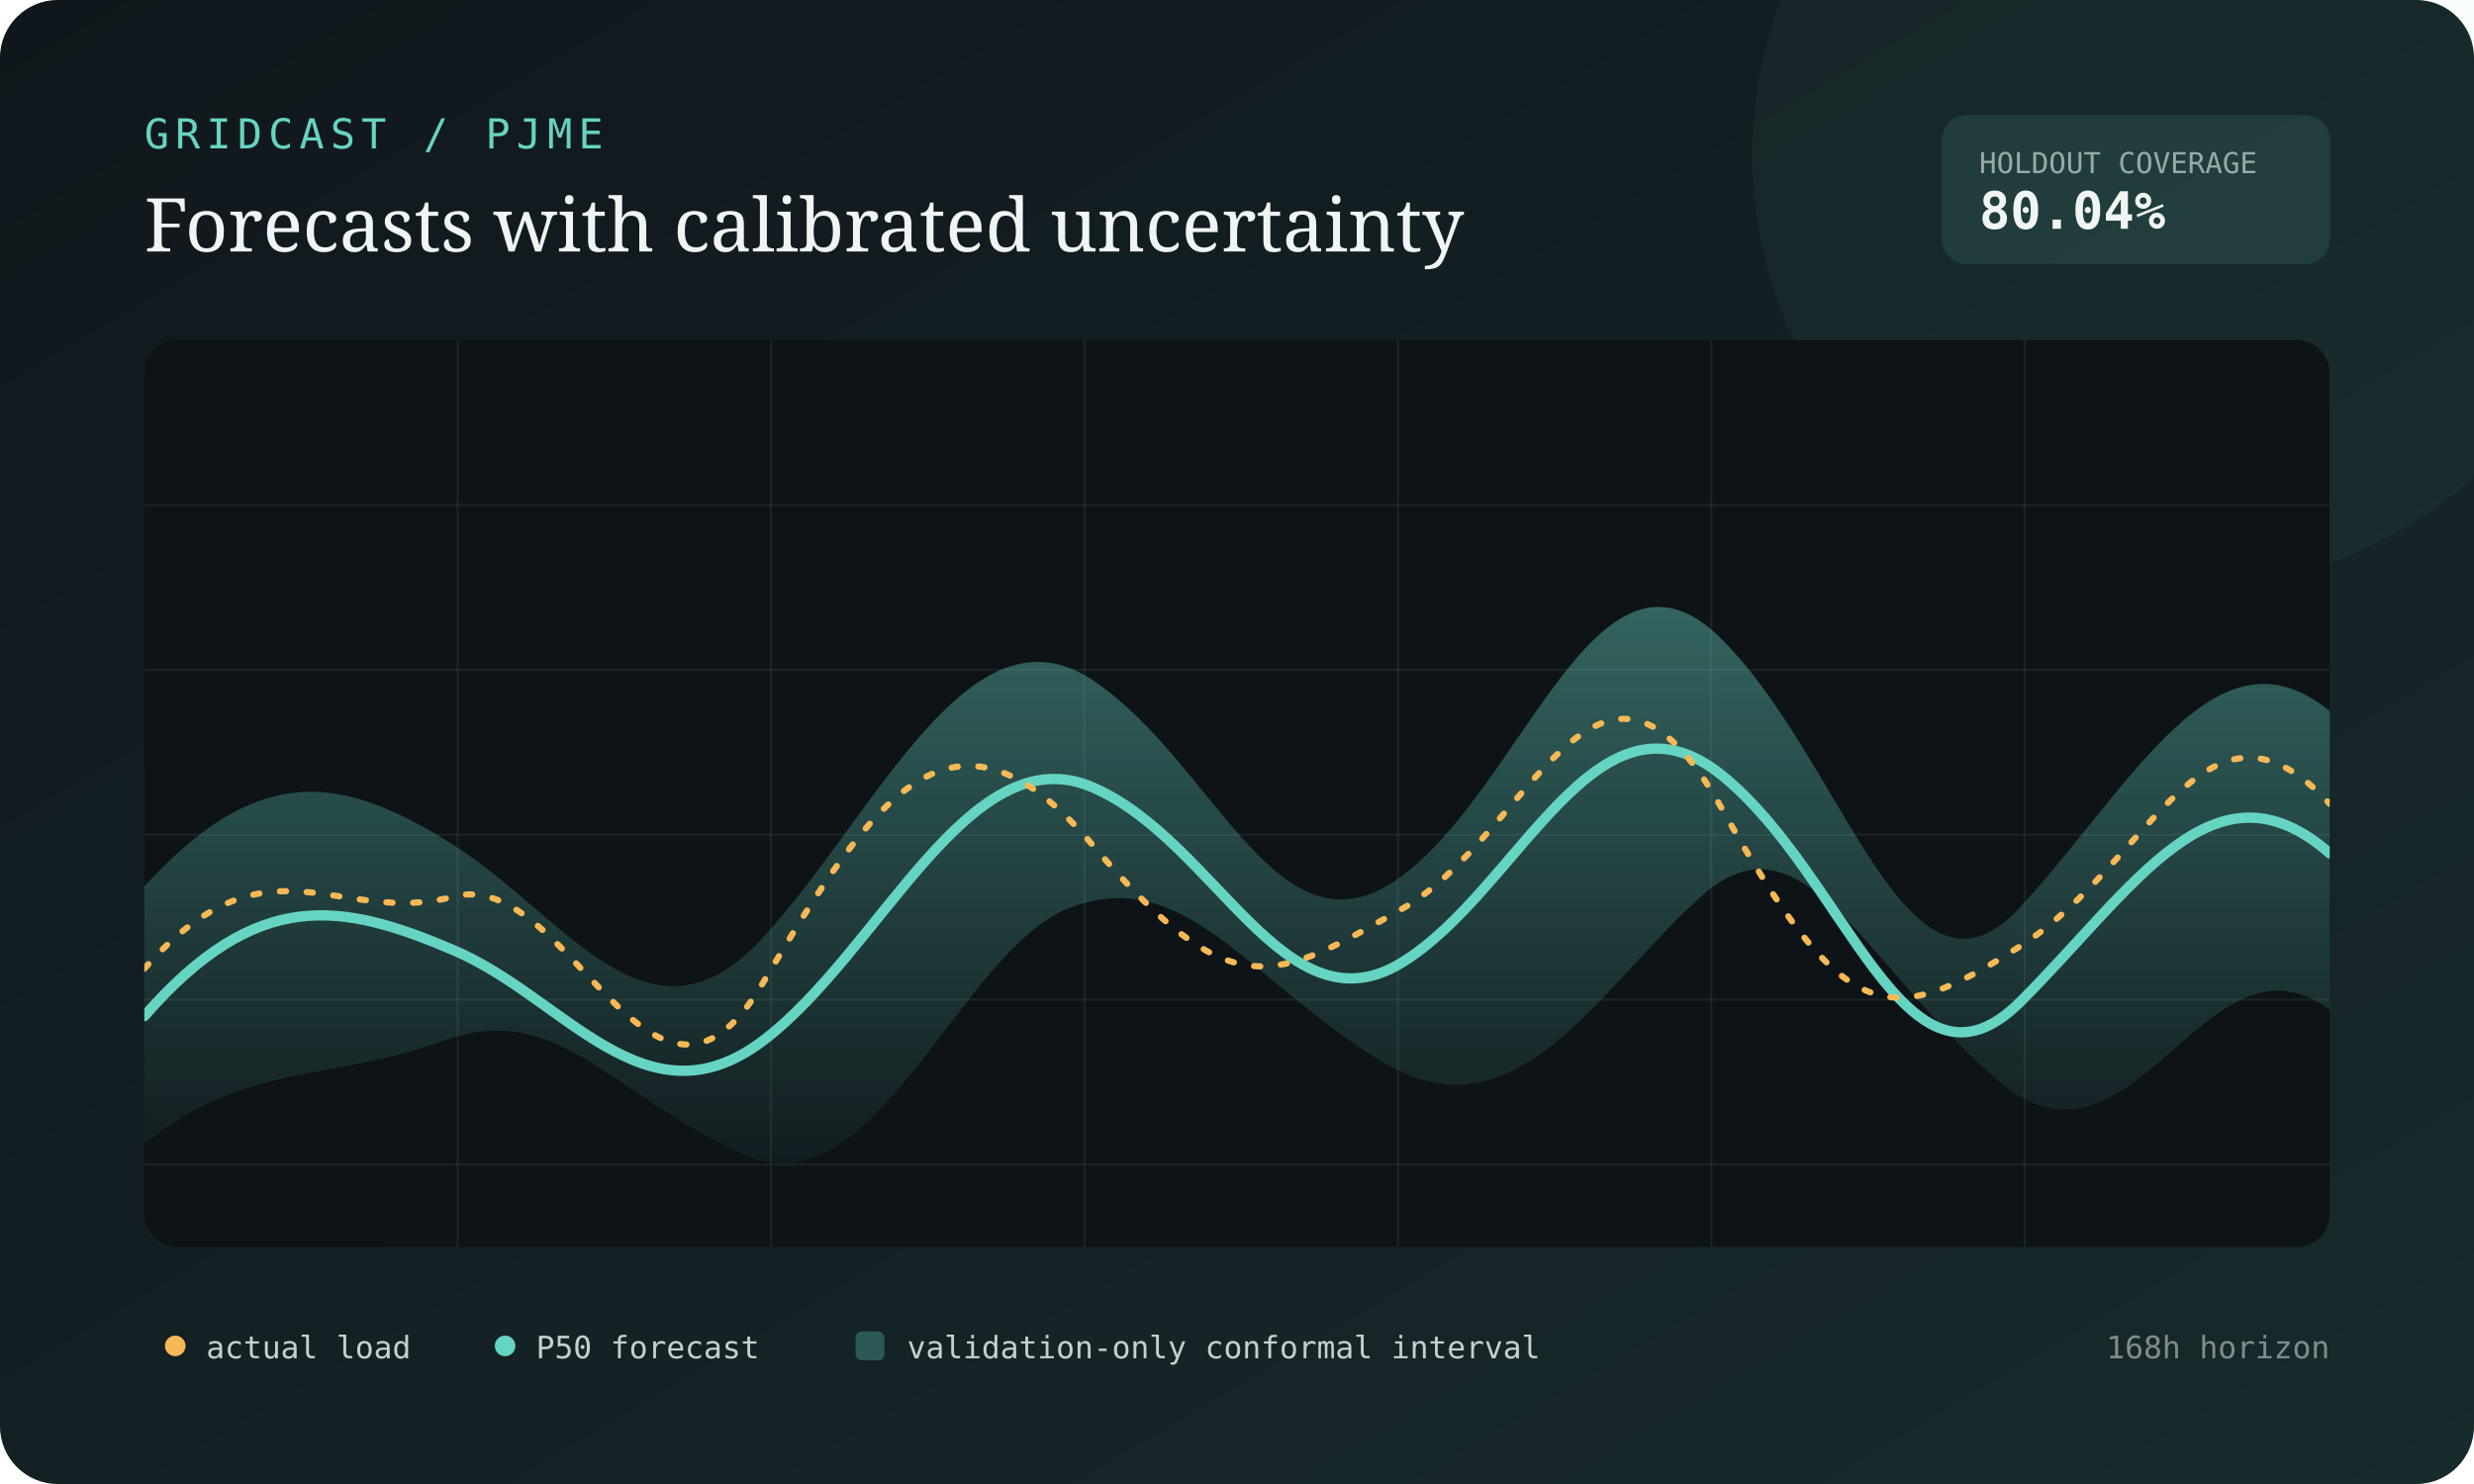
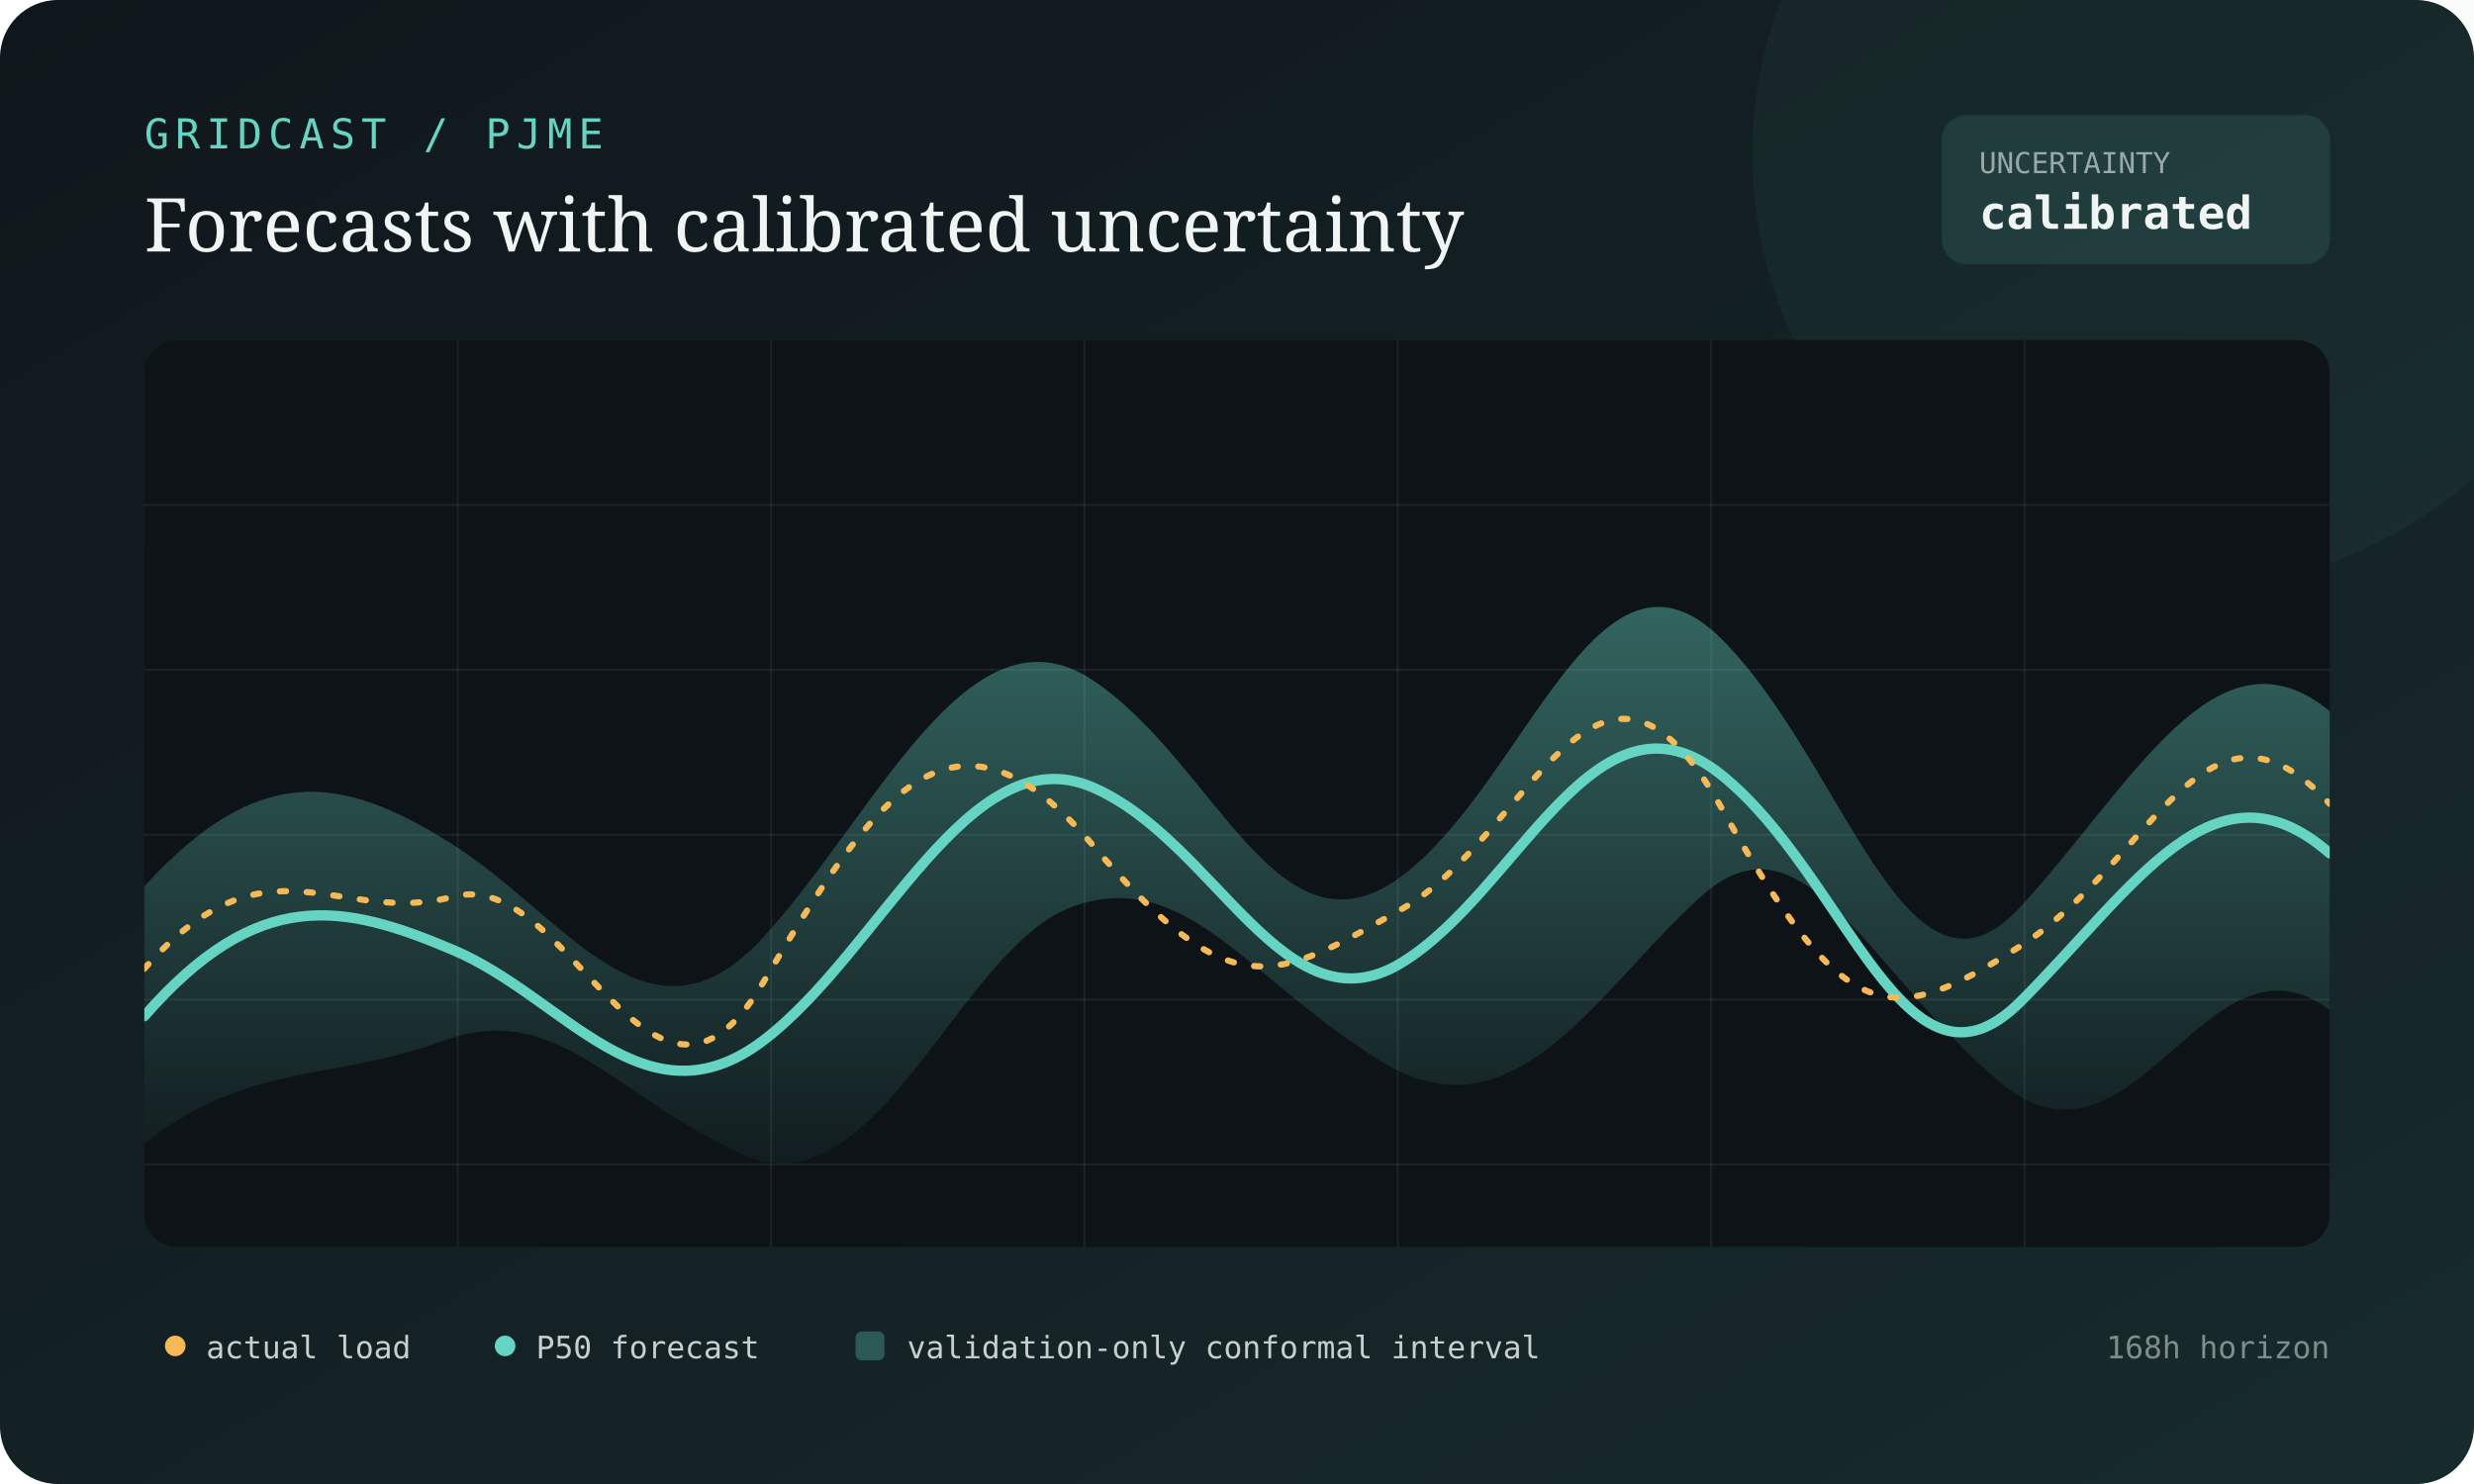
<svg xmlns="http://www.w3.org/2000/svg" width="1200" height="720" viewBox="0 0 1200 720" role="img" aria-labelledby="title desc">
  <defs>
    <linearGradient id="bg" x1="0" y1="0" x2="1" y2="1">
      <stop offset="0" stop-color="#10171c" />
      <stop offset="1" stop-color="#172a2c" />
    </linearGradient>
    <linearGradient id="band" x1="0" y1="0" x2="0" y2="1">
      <stop offset="0" stop-color="#66d4c2" stop-opacity=".42" />
      <stop offset="1" stop-color="#66d4c2" stop-opacity=".05" />
    </linearGradient>
    <clipPath id="chart">
      <rect x="70" y="165" width="1060" height="440" rx="16" />
    </clipPath>
  </defs>
  <rect width="1200" height="720" rx="28" fill="url(#bg)" />
  <circle cx="1060" cy="75" r="210" fill="#66d4c2" opacity=".05" />
  <g font-family="ui-monospace, SFMono-Regular, Menlo, monospace">
    <text x="70" y="72" fill="#66d4c2" font-size="20" letter-spacing="3">GRIDCAST / PJME</text>
    <text x="70" y="122" fill="#f0f4f3" font-family="Georgia, serif" font-size="36">Forecasts with calibrated uncertainty</text>
    <rect x="942" y="56" width="188" height="72" rx="12" fill="#66d4c2" opacity=".12" stroke="#66d4c2" stroke-opacity=".36" />
-     <text x="960" y="84" fill="#9aa9a8" font-size="14">HOLDOUT COVERAGE</text>
-     <text x="960" y="111" fill="#f0f4f3" font-size="25" font-weight="700">80.04%</text>
+     <text x="960" y="84" fill="#9aa9a8" font-size="14">UNCERTAINTY</text>
+     <text x="960" y="111" fill="#f0f4f3" font-size="22" font-weight="700">calibrated</text>
  </g>
  <g clip-path="url(#chart)">
    <rect x="70" y="165" width="1060" height="440" fill="#0d1317" />
    <g stroke="#80908f" stroke-opacity=".13">
      <path d="M70 245H1130M70 325H1130M70 405H1130M70 485H1130M70 565H1130" />
      <path d="M222 165V605M374 165V605M526 165V605M678 165V605M830 165V605M982 165V605" />
    </g>
    <path d="M70 430 C125 370 165 375 220 410 S315 515 370 455 S470 290 530 330 S620 470 680 425 S775 250 835 310 S925 500 980 440 S1075 300 1130 345 L1130 490 C1070 445 1035 580 970 525 S875 390 825 435 S735 555 670 515 S575 420 520 440 S425 590 360 560 S270 485 215 505 S120 515 70 555 Z" fill="url(#band)" />
    <path d="M70 493 C125 430 166 438 220 461 S313 548 370 505 S470 356 530 382 S623 502 680 467 S774 327 835 376 S924 542 980 486 S1074 365 1130 414" fill="none" stroke="#66d4c2" stroke-width="5" stroke-linecap="round" />
    <path d="M70 470 C130 402 164 450 220 435 S316 568 370 477 S462 330 530 410 S618 476 680 441 S775 285 835 392 S916 500 980 459 S1070 325 1130 390" fill="none" stroke="#f7b955" stroke-width="3" stroke-linecap="round" stroke-dasharray="3 10" />
  </g>
  <g font-family="ui-monospace, SFMono-Regular, Menlo, monospace" font-size="15">
    <circle cx="85" cy="653" r="5" fill="#f7b955" />
    <text x="100" y="659" fill="#c7d0cf">actual load</text>
    <circle cx="245" cy="653" r="5" fill="#66d4c2" />
    <text x="260" y="659" fill="#c7d0cf">P50 forecast</text>
    <rect x="415" y="646" width="14" height="14" rx="3" fill="#66d4c2" opacity=".3" />
    <text x="440" y="659" fill="#c7d0cf">validation-only conformal interval</text>
    <text x="1130" y="659" fill="#7f8d8c" text-anchor="end">168h horizon</text>
  </g>
</svg>
